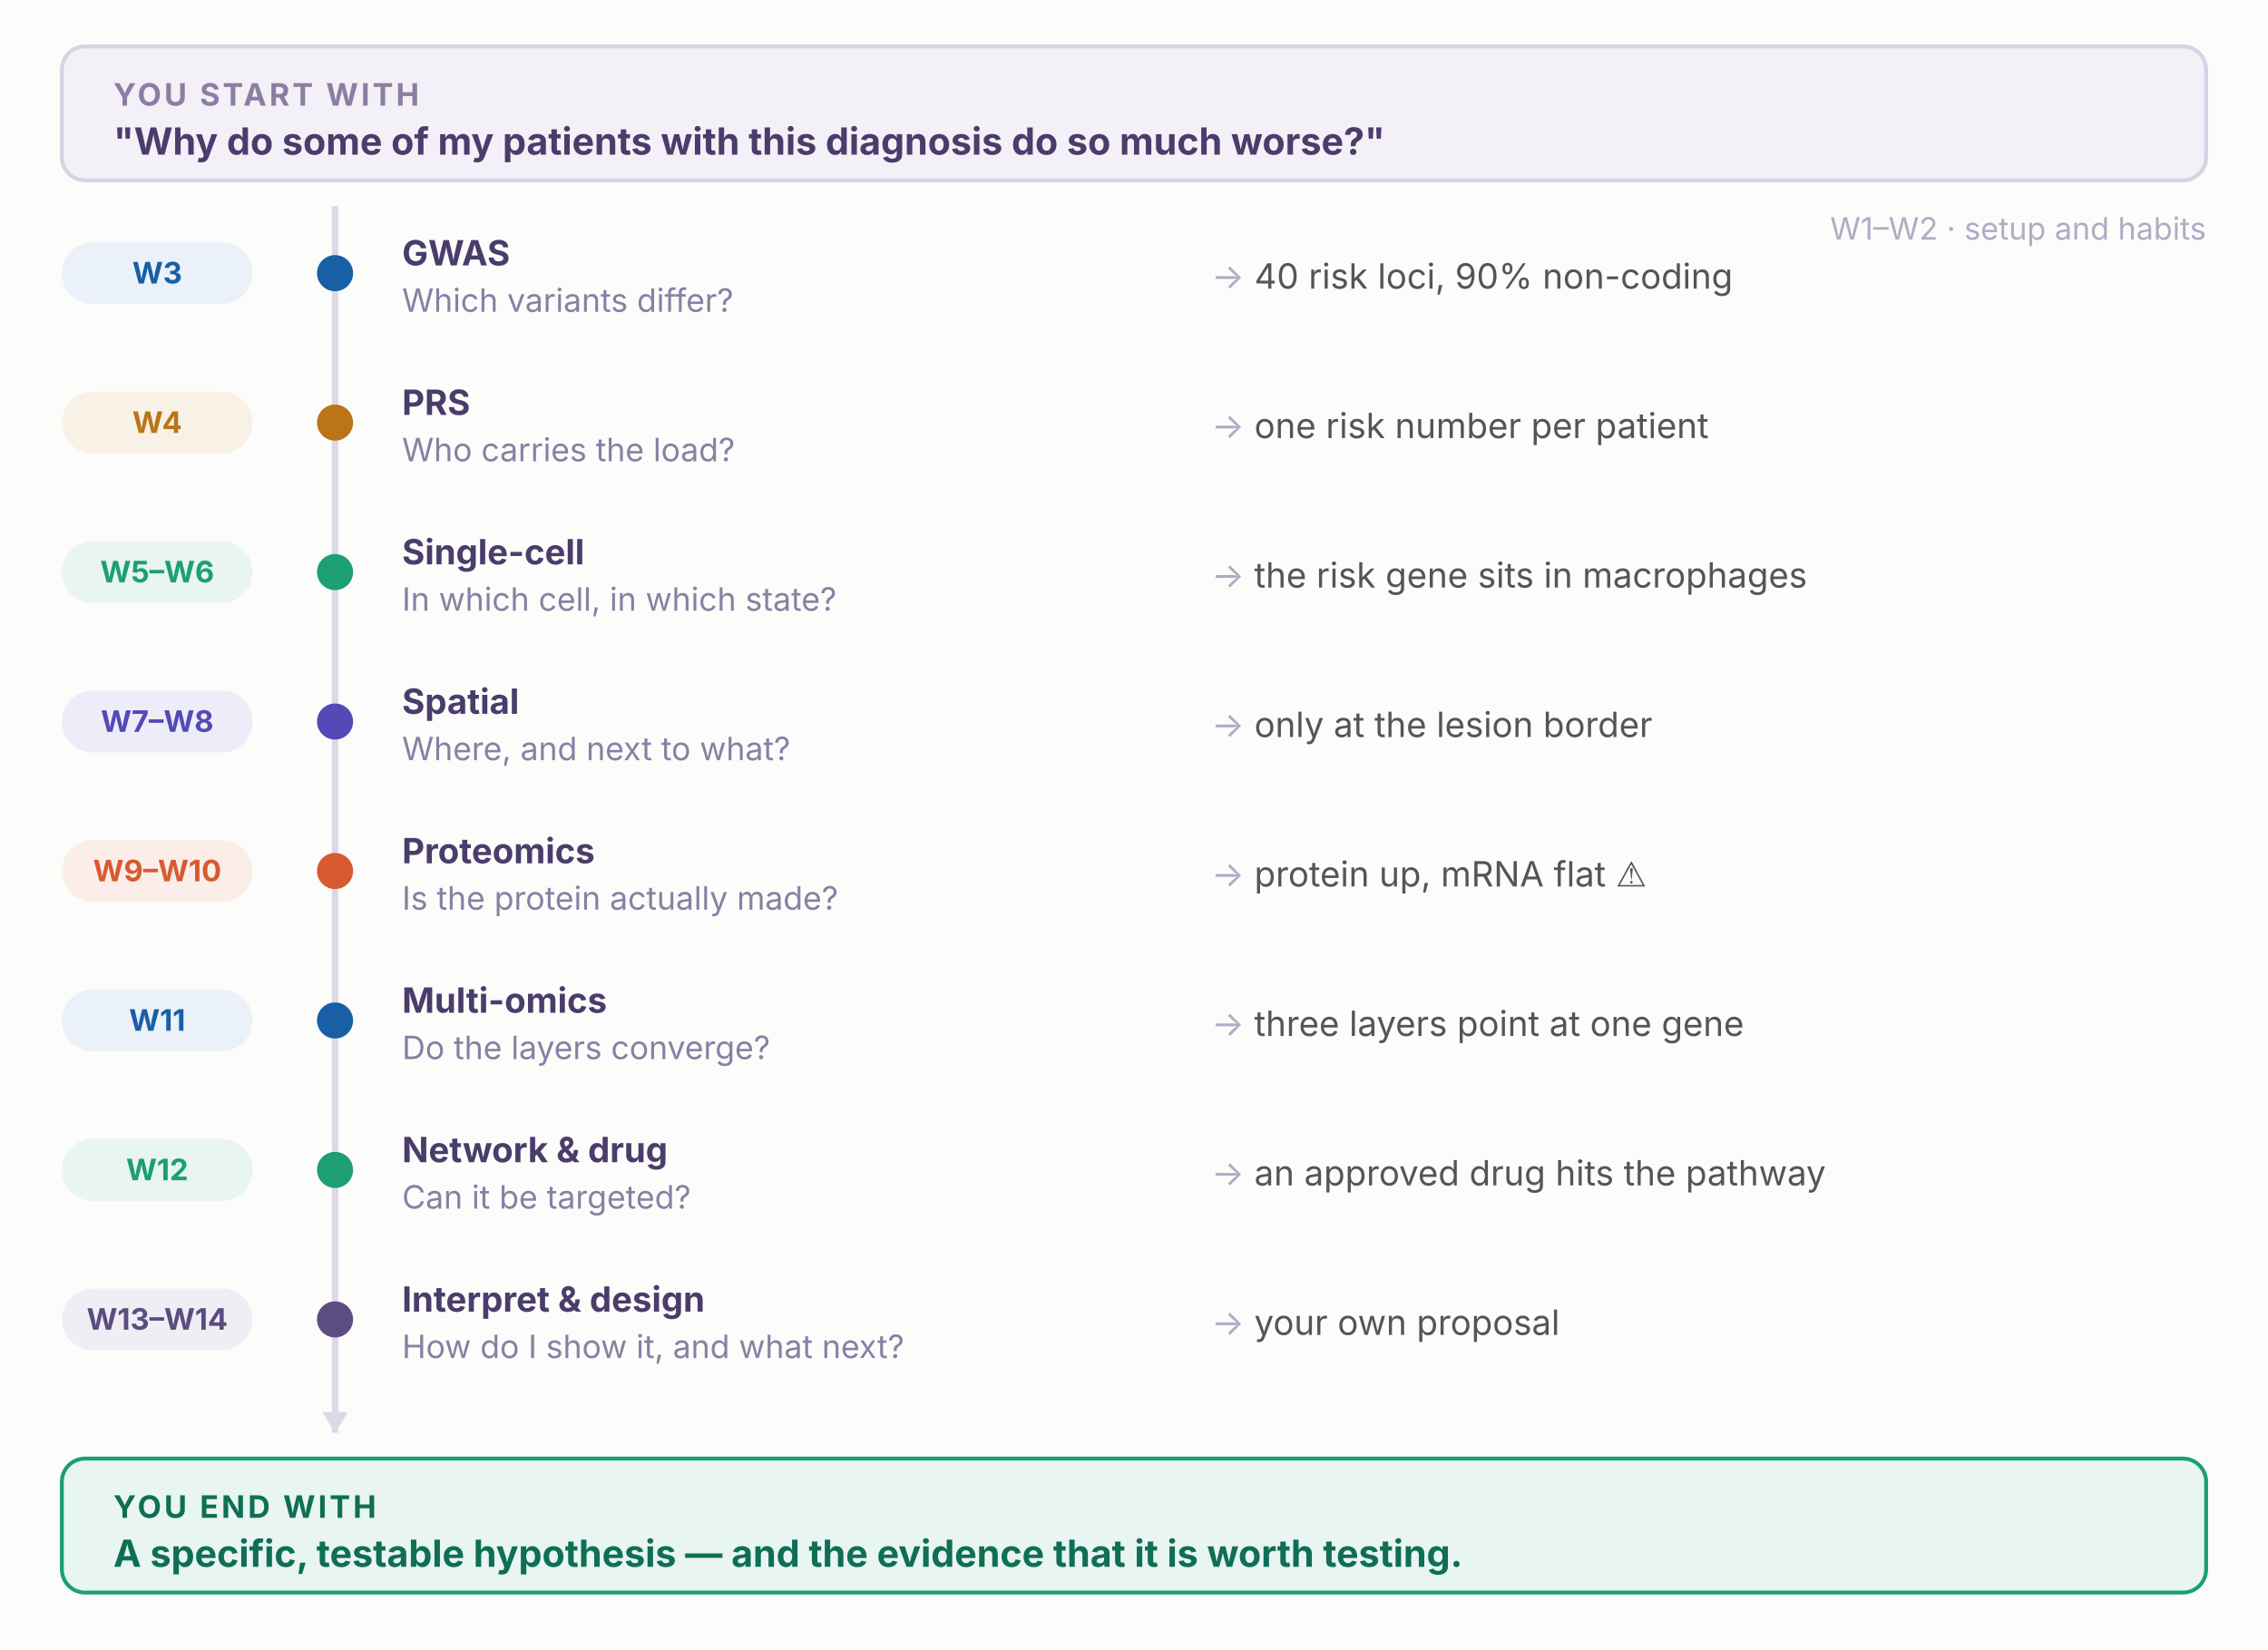
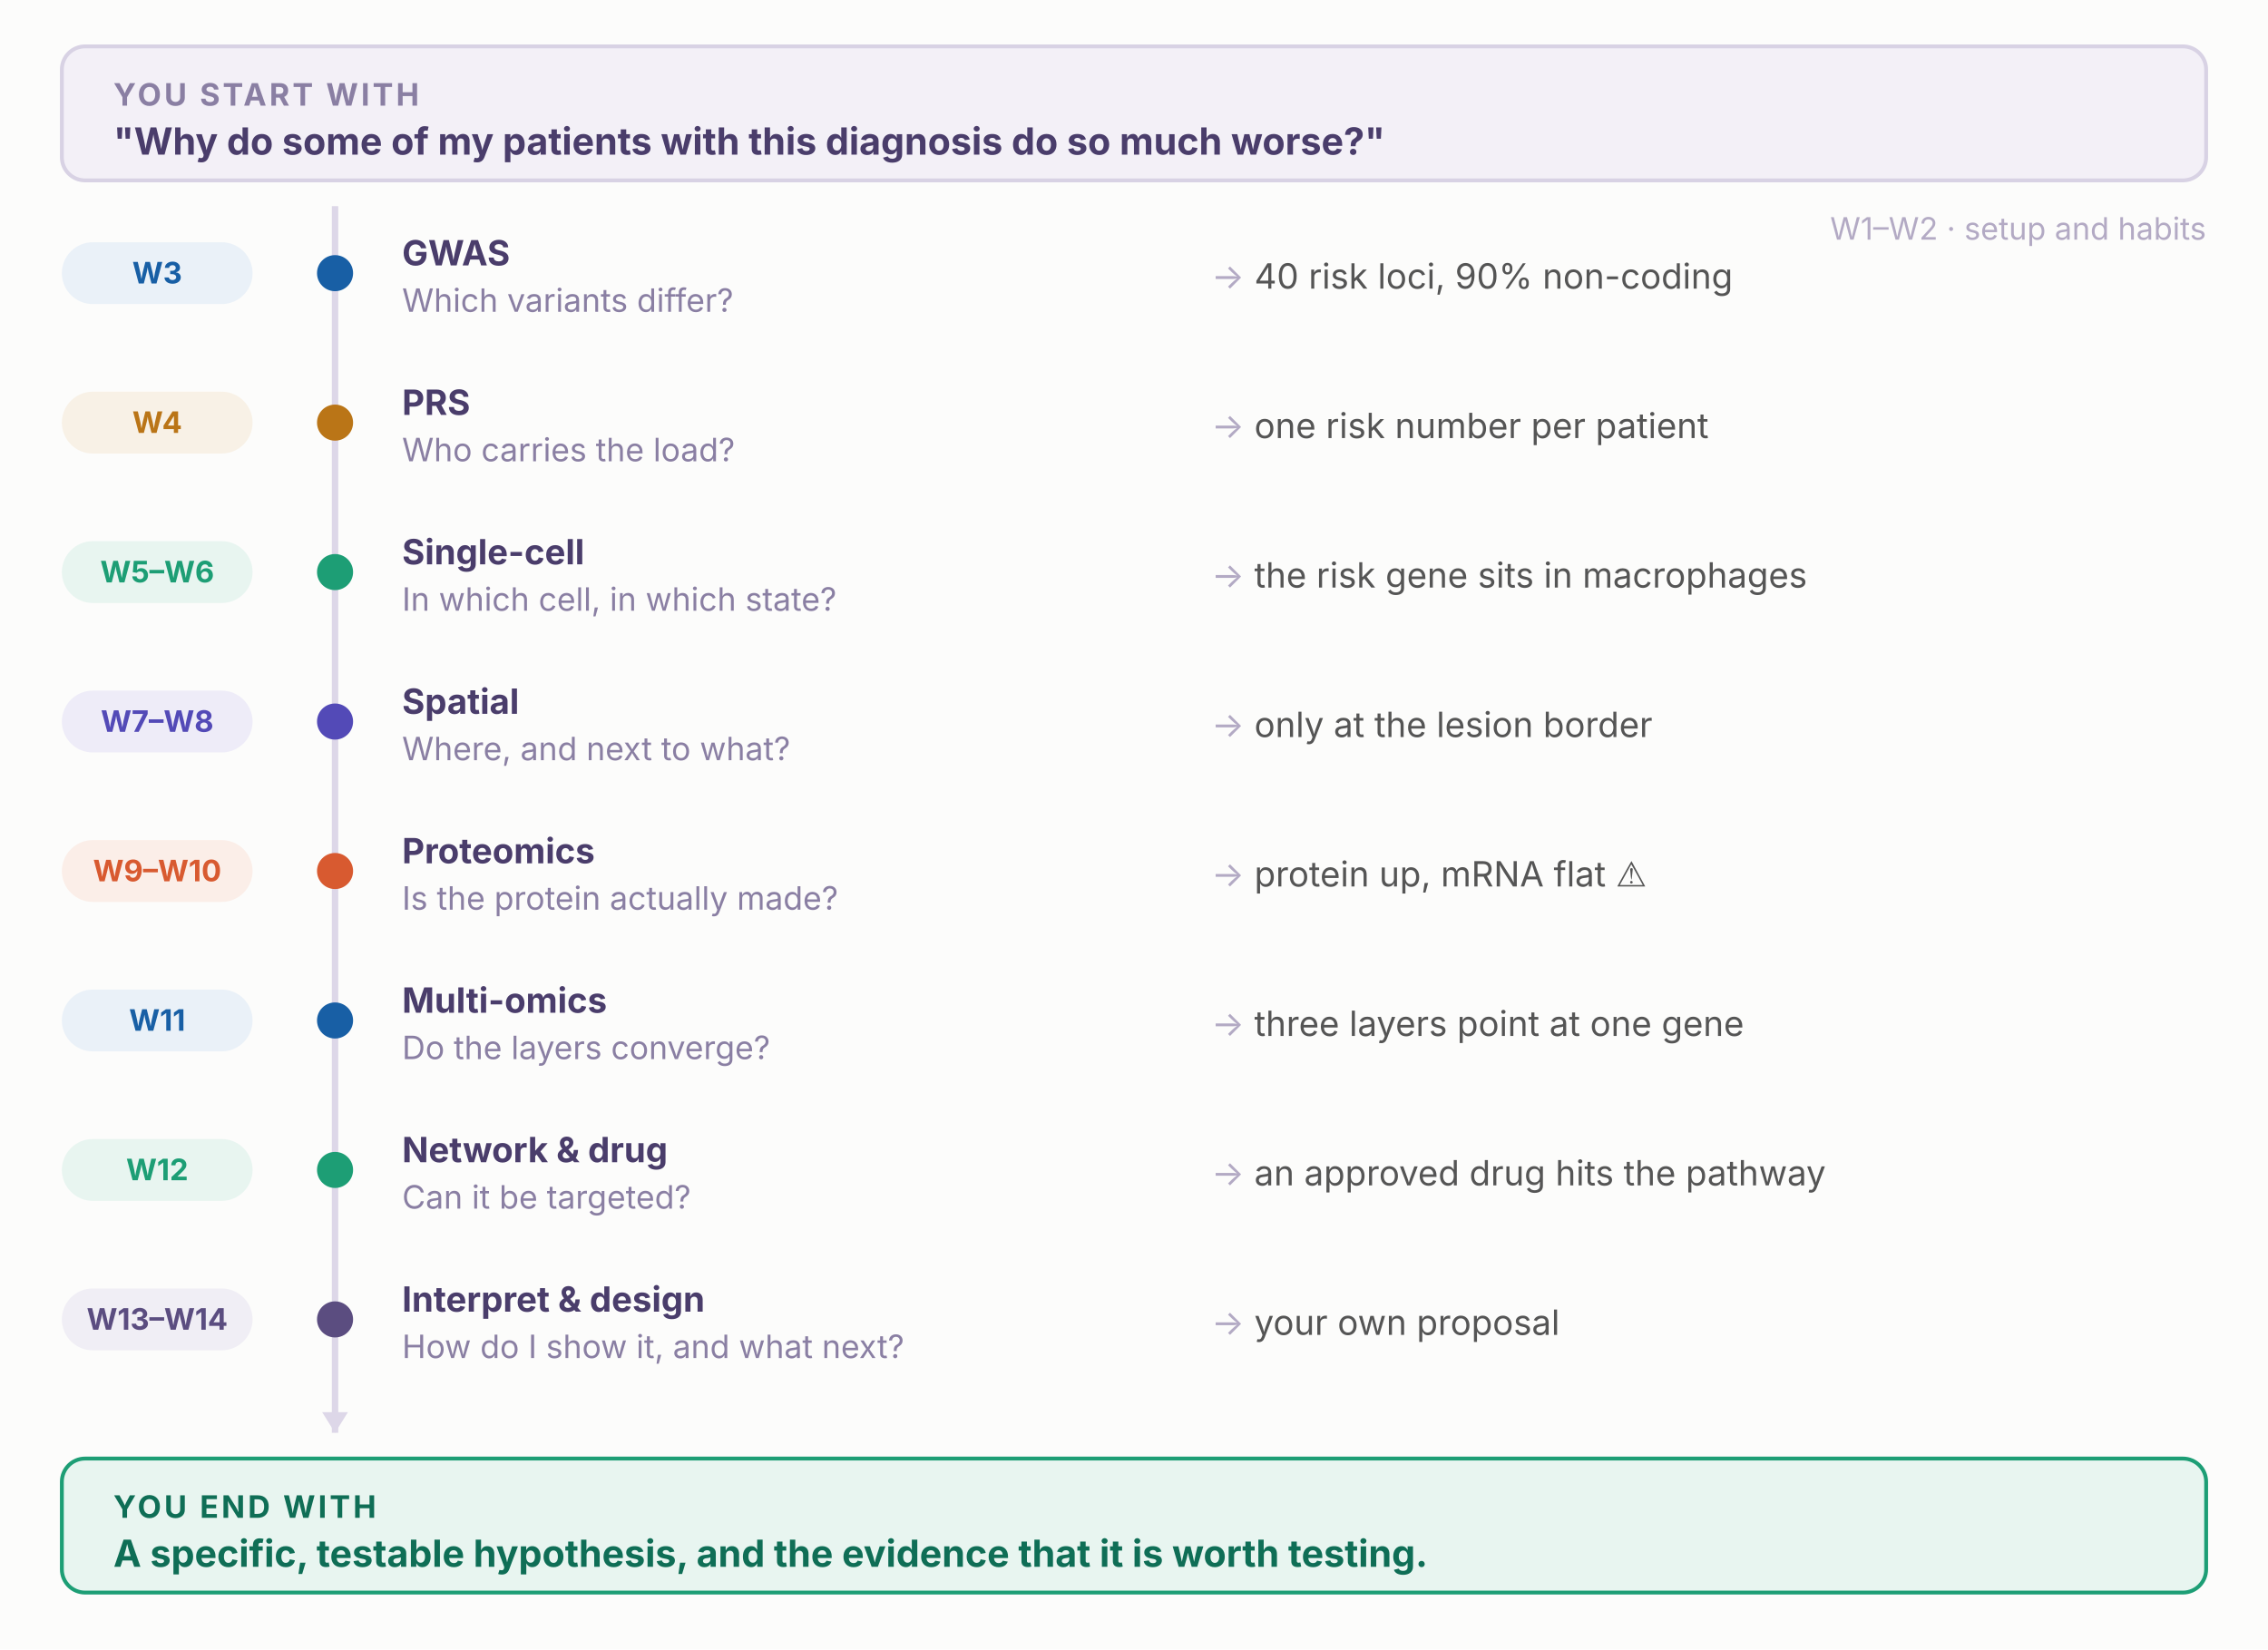
<svg xmlns="http://www.w3.org/2000/svg" viewBox="0 0 880 640" width="880" height="640" font-family="Pretendard, -apple-system, BlinkMacSystemFont, 'Segoe UI', sans-serif">
  <rect width="880" height="640" fill="#fcfcfb" />
  <rect x="24" y="18" width="832" height="52" rx="9" fill="#f3f0f7" stroke="#d8d2e4" stroke-width="1.5" />
  <text x="44" y="41" font-size="12" font-weight="700" fill="#8A7FA3" letter-spacing="1.1">YOU START WITH</text>
  <text x="44" y="60" font-size="14.5" font-weight="700" fill="#4A3D6B">"Why do some of my patients with this diagnosis do so much worse?"</text>
  <line x1="130" y1="80" x2="130" y2="556" stroke="#ddd7e8" stroke-width="2.5" />
  <g font-size="13.5">
    <circle cx="130" cy="106" r="7" fill="#185FA5" />
    <rect x="24" y="94" width="74" height="24" rx="12" fill="#eaf1f8" />
    <text x="61" y="110" font-size="11.5" font-weight="700" fill="#185FA5" text-anchor="middle">W3</text>
    <text x="156" y="103" font-weight="700" fill="#4A3D6B">GWAS</text>
    <text x="156" y="121" font-size="12.5" fill="#8A7FA3">Which variants differ?</text>
    <text x="470" y="112" fill="#555">
      <tspan fill="#b3aac4">→</tspan> 40 risk loci, 90% non-coding</text>
    <circle cx="130" cy="164" r="7" fill="#BA7517" />
    <rect x="24" y="152" width="74" height="24" rx="12" fill="#f8f1e6" />
    <text x="61" y="168" font-size="11.5" font-weight="700" fill="#BA7517" text-anchor="middle">W4</text>
    <text x="156" y="161" font-weight="700" fill="#4A3D6B">PRS</text>
    <text x="156" y="179" font-size="12.5" fill="#8A7FA3">Who carries the load?</text>
    <text x="470" y="170" fill="#555">
      <tspan fill="#b3aac4">→</tspan> one risk number per patient</text>
    <circle cx="130" cy="222" r="7" fill="#1D9E75" />
    <rect x="24" y="210" width="74" height="24" rx="12" fill="#e8f5f0" />
    <text x="61" y="226" font-size="11.5" font-weight="700" fill="#1D9E75" text-anchor="middle">W5–W6</text>
    <text x="156" y="219" font-weight="700" fill="#4A3D6B">Single-cell</text>
    <text x="156" y="237" font-size="12.5" fill="#8A7FA3">In which cell, in which state?</text>
    <text x="470" y="228" fill="#555">
      <tspan fill="#b3aac4">→</tspan> the risk gene sits in macrophages</text>
    <circle cx="130" cy="280" r="7" fill="#534AB7" />
    <rect x="24" y="268" width="74" height="24" rx="12" fill="#eeecf8" />
    <text x="61" y="284" font-size="11.5" font-weight="700" fill="#534AB7" text-anchor="middle">W7–W8</text>
    <text x="156" y="277" font-weight="700" fill="#4A3D6B">Spatial</text>
    <text x="156" y="295" font-size="12.5" fill="#8A7FA3">Where, and next to what?</text>
    <text x="470" y="286" fill="#555">
      <tspan fill="#b3aac4">→</tspan> only at the lesion border</text>
    <circle cx="130" cy="338" r="7" fill="#D85A30" />
    <rect x="24" y="326" width="74" height="24" rx="12" fill="#fbeee8" />
    <text x="61" y="342" font-size="11.5" font-weight="700" fill="#D85A30" text-anchor="middle">W9–W10</text>
    <text x="156" y="335" font-weight="700" fill="#4A3D6B">Proteomics</text>
    <text x="156" y="353" font-size="12.5" fill="#8A7FA3">Is the protein actually made?</text>
    <text x="470" y="344" fill="#555">
      <tspan fill="#b3aac4">→</tspan> protein up, mRNA flat ⚠️</text>
    <circle cx="130" cy="396" r="7" fill="#185FA5" />
    <rect x="24" y="384" width="74" height="24" rx="12" fill="#eaf1f8" />
    <text x="61" y="400" font-size="11.5" font-weight="700" fill="#185FA5" text-anchor="middle">W11</text>
    <text x="156" y="393" font-weight="700" fill="#4A3D6B">Multi-omics</text>
    <text x="156" y="411" font-size="12.5" fill="#8A7FA3">Do the layers converge?</text>
    <text x="470" y="402" fill="#555">
      <tspan fill="#b3aac4">→</tspan> three layers point at one gene</text>
    <circle cx="130" cy="454" r="7" fill="#1D9E75" />
    <rect x="24" y="442" width="74" height="24" rx="12" fill="#e8f5f0" />
    <text x="61" y="458" font-size="11.5" font-weight="700" fill="#1D9E75" text-anchor="middle">W12</text>
    <text x="156" y="451" font-weight="700" fill="#4A3D6B">Network &amp; drug</text>
    <text x="156" y="469" font-size="12.5" fill="#8A7FA3">Can it be targeted?</text>
    <text x="470" y="460" fill="#555">
      <tspan fill="#b3aac4">→</tspan> an approved drug hits the pathway</text>
    <circle cx="130" cy="512" r="7" fill="#5B4D80" />
    <rect x="24" y="500" width="74" height="24" rx="12" fill="#f0eef5" />
    <text x="61" y="516" font-size="11.5" font-weight="700" fill="#5B4D80" text-anchor="middle">W13–W14</text>
    <text x="156" y="509" font-weight="700" fill="#4A3D6B">Interpret &amp; design</text>
    <text x="156" y="527" font-size="12.5" fill="#8A7FA3">How do I show it, and what next?</text>
    <text x="470" y="518" fill="#555">
      <tspan fill="#b3aac4">→</tspan> your own proposal</text>
  </g>
  <path d="M130 556 l-5 -8 h10 z" fill="#ddd7e8" />
  <rect x="24" y="566" width="832" height="52" rx="9" fill="#e8f5f0" stroke="#1D9E75" stroke-width="1.5" />
  <text x="44" y="589" font-size="12" font-weight="700" fill="#0F6E56" letter-spacing="1.1">YOU END WITH</text>
-   <text x="44" y="608" font-size="14.5" font-weight="700" fill="#0F6E56">A specific, testable hypothesis — and the evidence that it is worth testing.</text>
+   <text x="44" y="608" font-size="14.5" font-weight="700" fill="#0F6E56">A specific, testable hypothesis, and the evidence that it is worth testing.</text>
  <text x="856" y="93" font-size="12" fill="#b3aac4" text-anchor="end">W1–W2 · setup and habits</text>
</svg>
